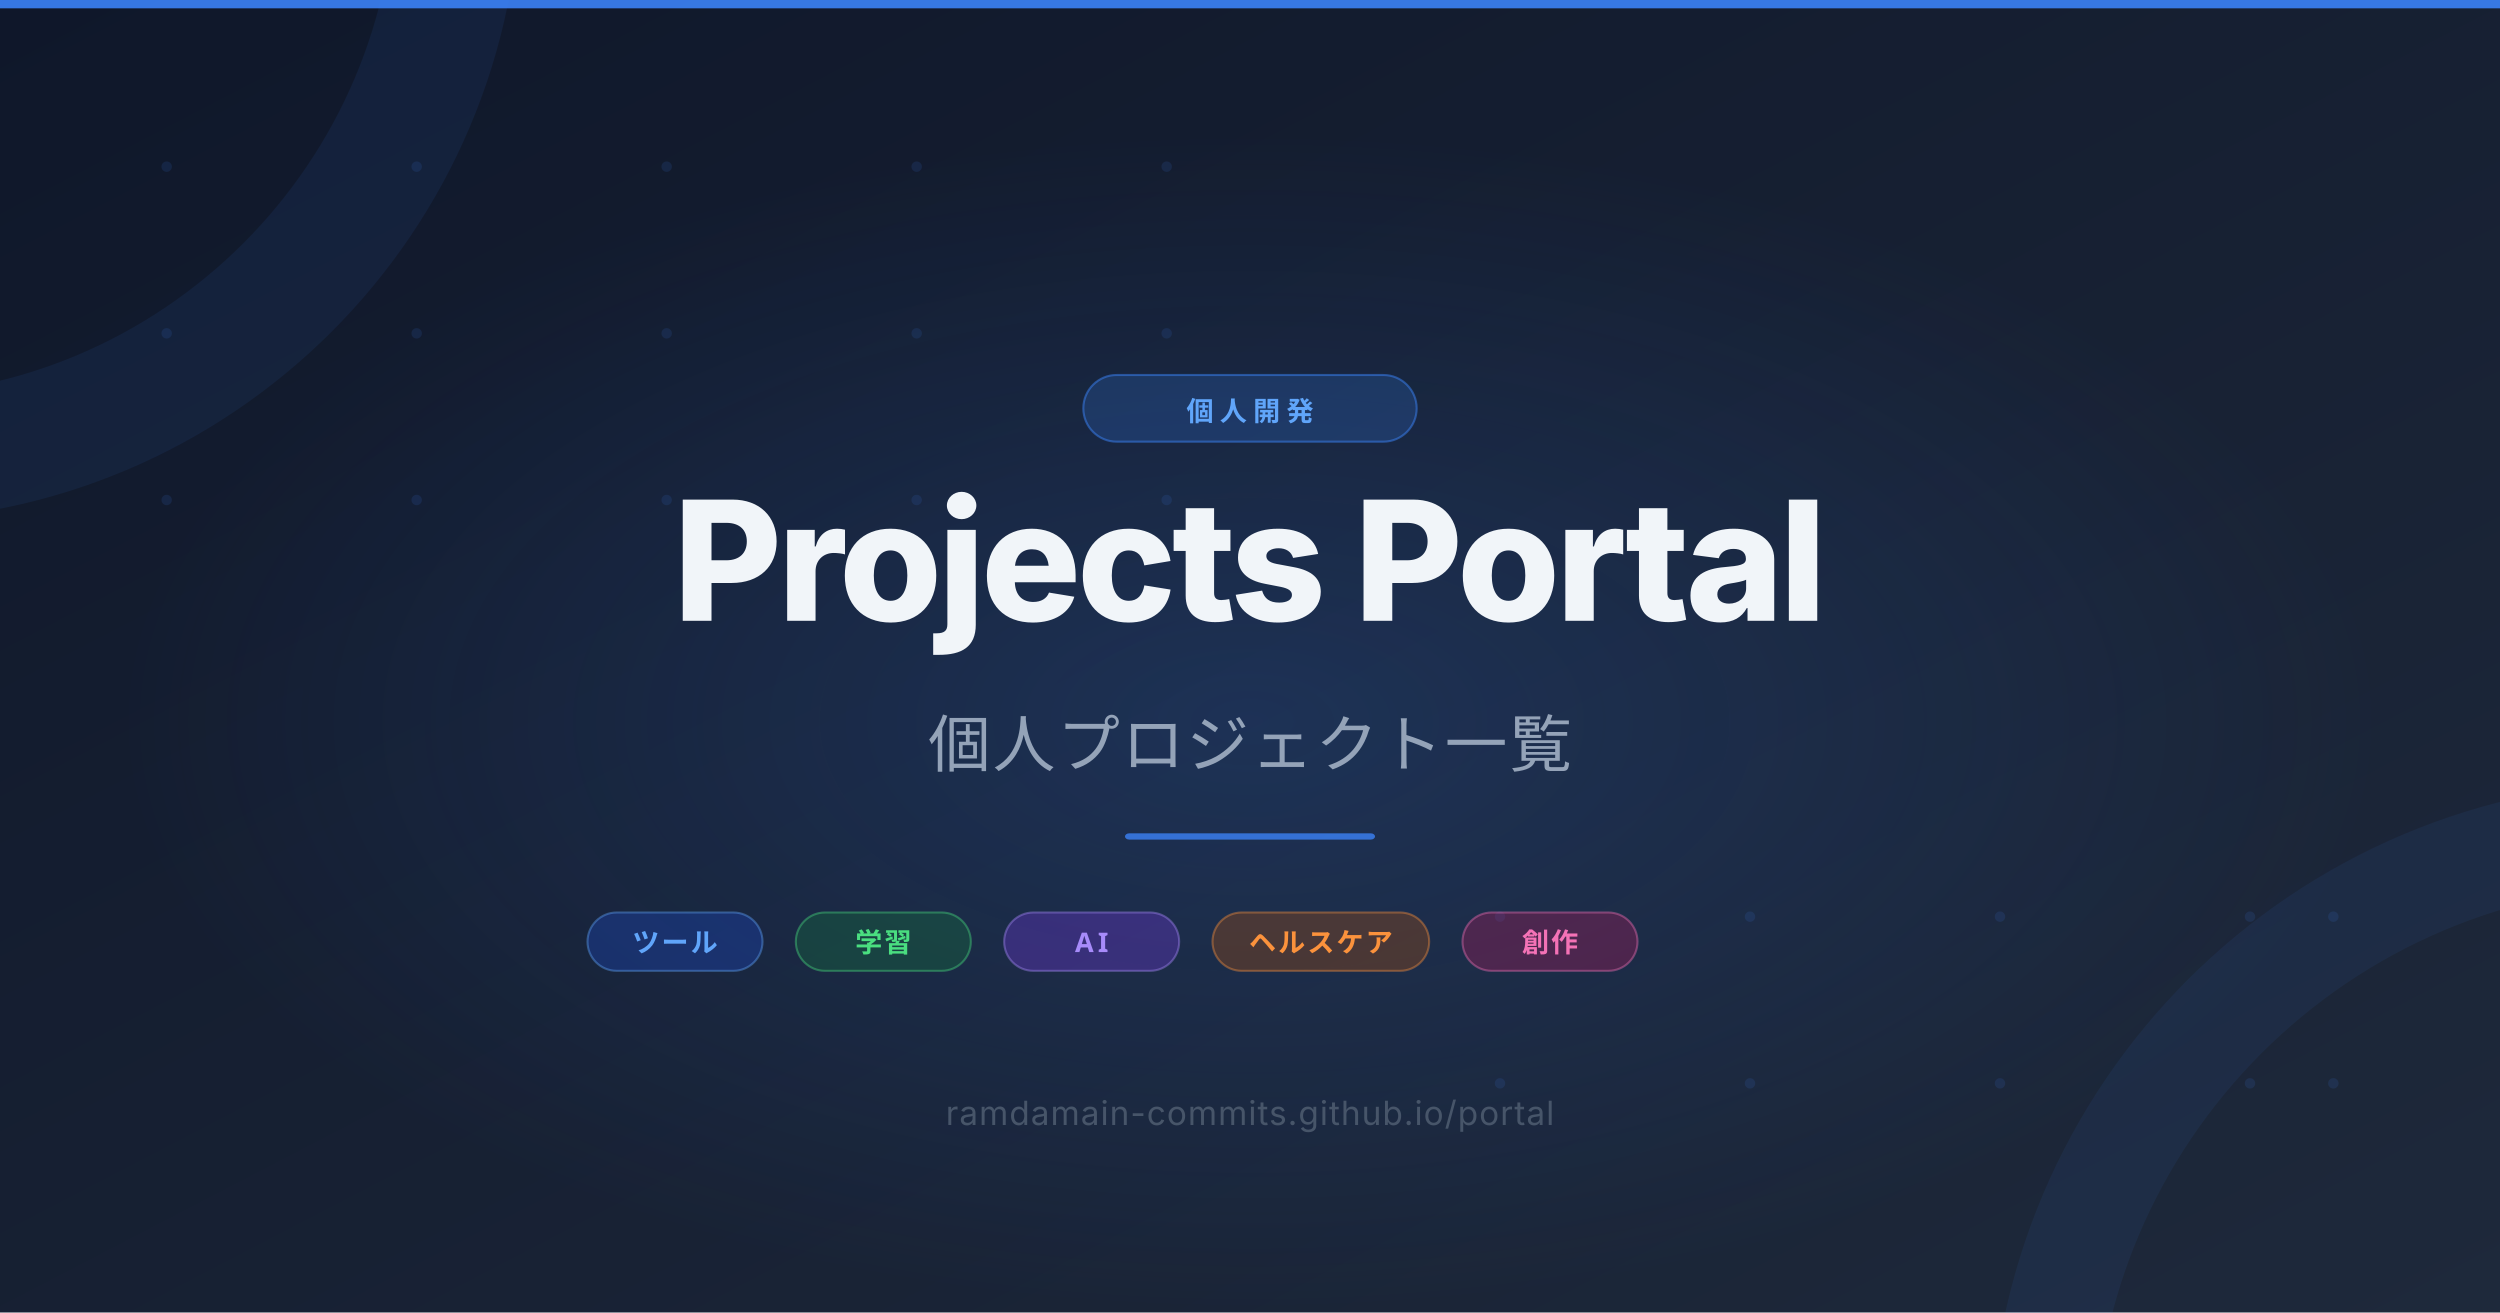
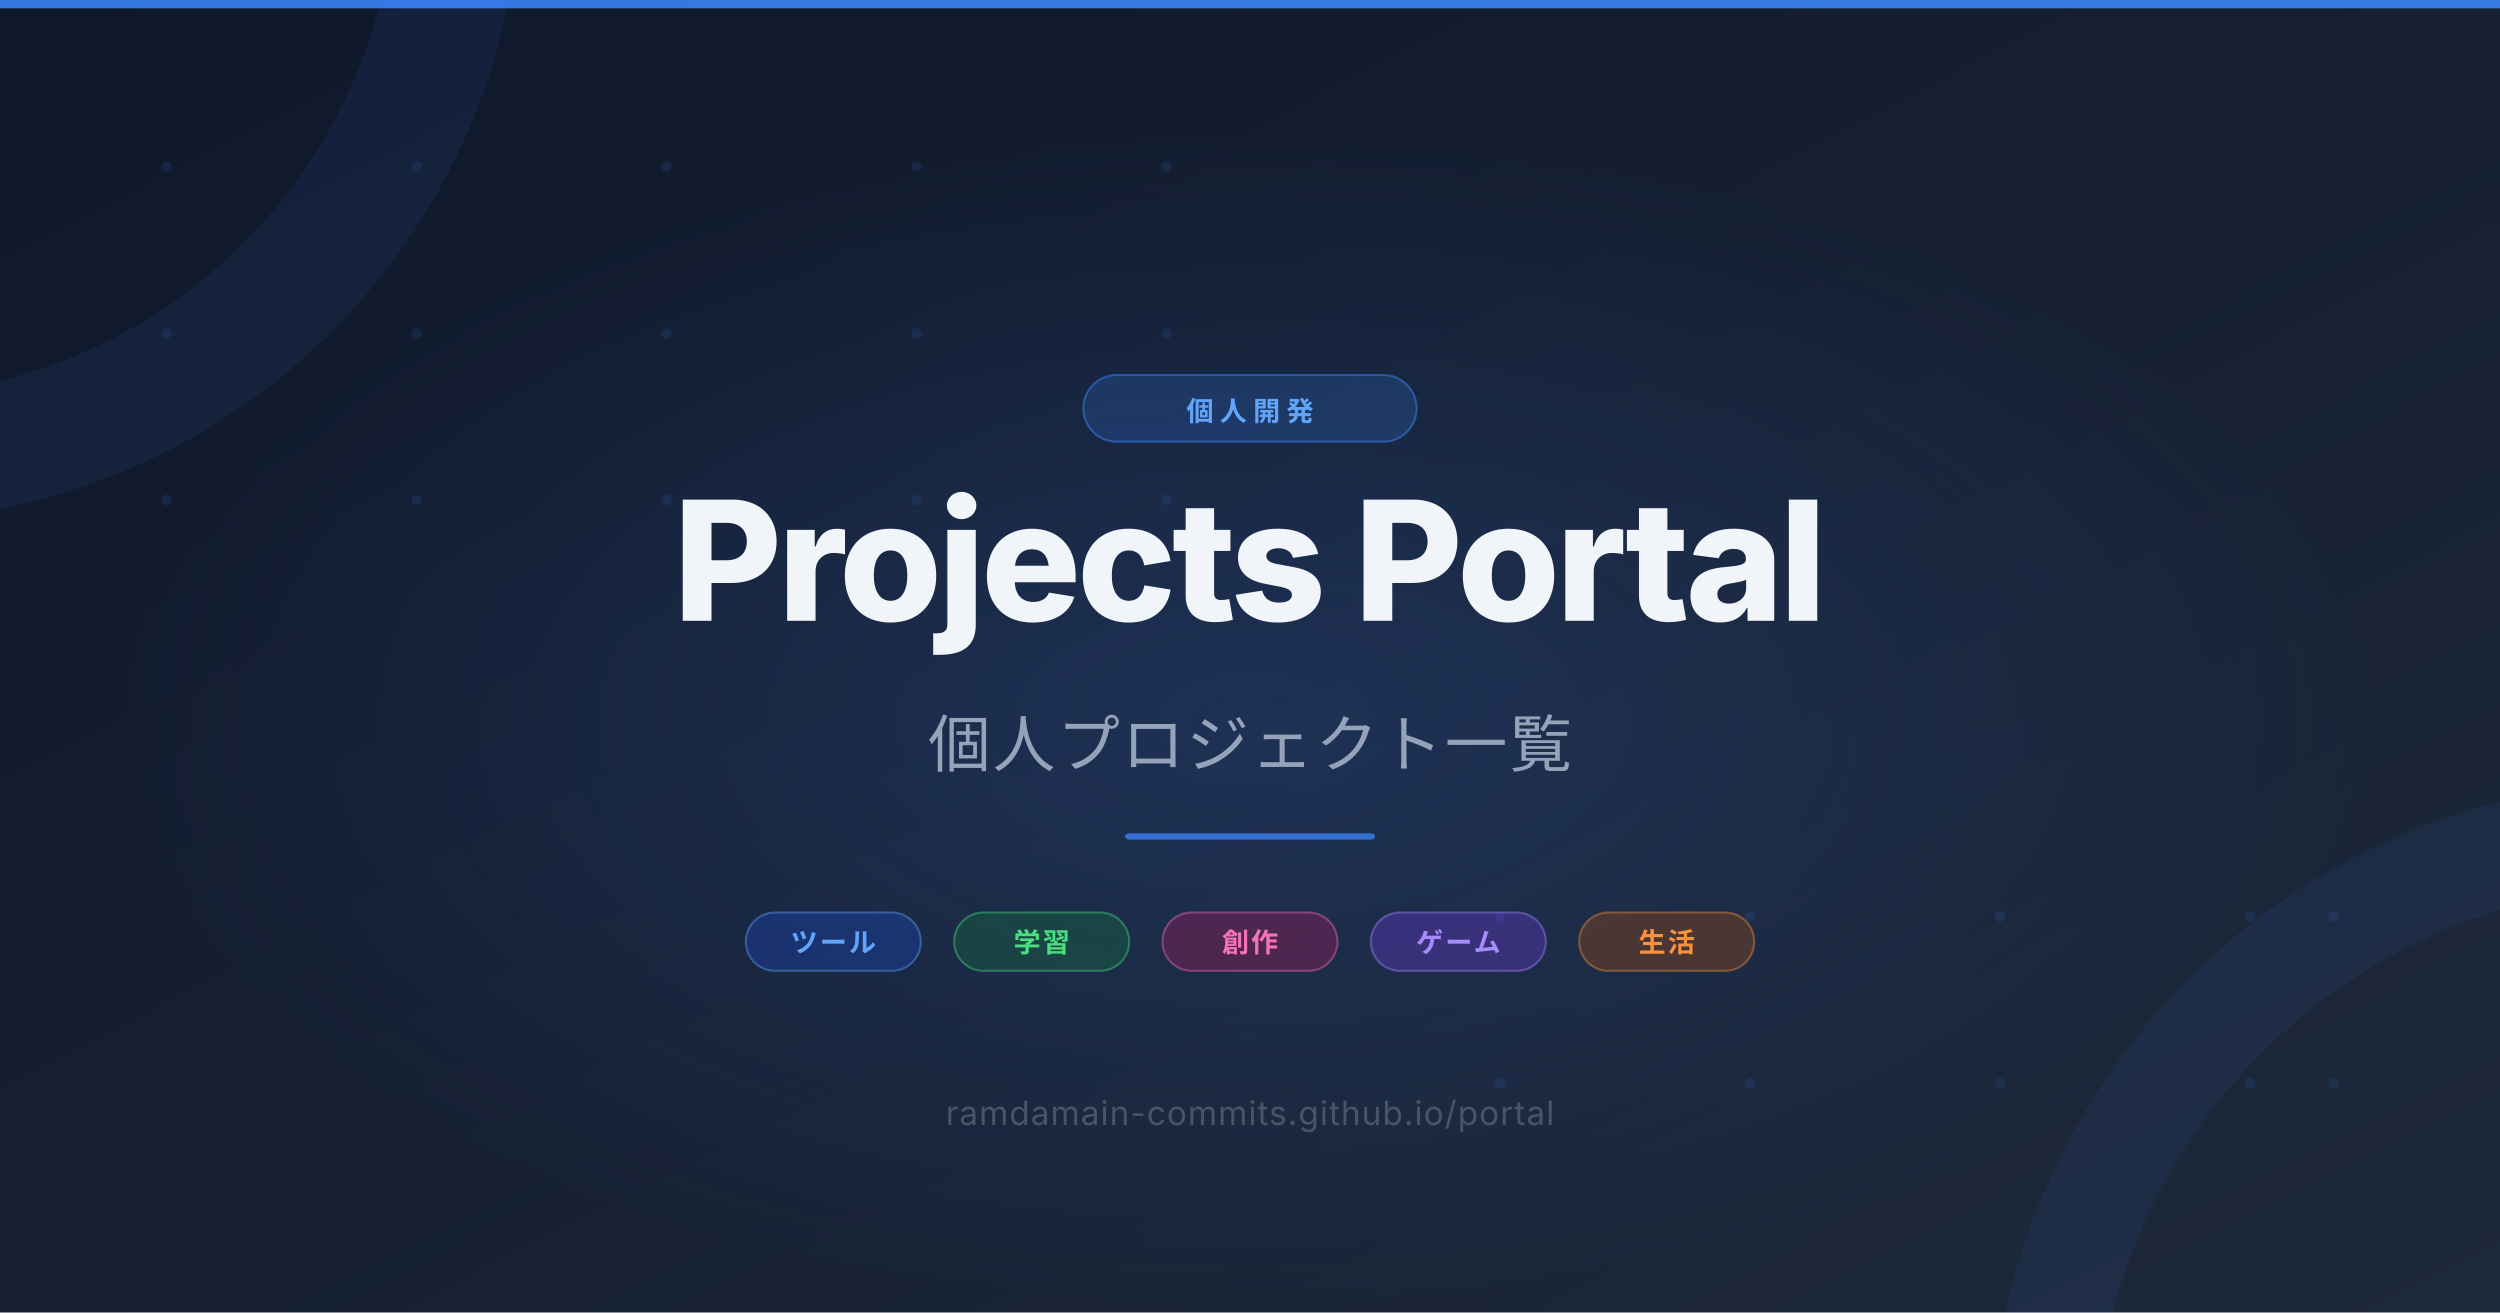
<svg xmlns="http://www.w3.org/2000/svg" width="1200" height="630" viewBox="0 0 1200 630">
  <defs>
    <linearGradient id="bg-grad" x1="0" y1="0" x2="1" y2="1">
      <stop offset="0%" stop-color="#0f172a" />
      <stop offset="100%" stop-color="#1e293b" />
    </linearGradient>
    <radialGradient id="glow" cx="50%" cy="55%" r="45%">
      <stop offset="0%" stop-color="#3b82f6" stop-opacity="0.18" />
      <stop offset="100%" stop-color="#3b82f6" stop-opacity="0" />
    </radialGradient>
    <filter id="card-shadow" x="-5%" y="-5%" width="110%" height="120%">
      <feDropShadow dx="0" dy="4" stdDeviation="12" flood-color="#000" flood-opacity="0.5" />
    </filter>
  </defs>
  <rect width="1200" height="630" fill="url(#bg-grad)" />
  <rect width="1200" height="630" fill="url(#glow)" />
  <circle cx="-60" cy="-60" r="280" fill="none" stroke="#3b82f6" stroke-opacity="0.08" stroke-width="60" />
  <circle cx="1280" cy="700" r="300" fill="none" stroke="#3b82f6" stroke-opacity="0.07" stroke-width="50" />
  <g fill="#3b82f6" fill-opacity="0.12">
    <circle cx="80" cy="80" r="2.5" />
    <circle cx="200" cy="80" r="2.5" />
    <circle cx="320" cy="80" r="2.5" />
    <circle cx="440" cy="80" r="2.5" />
    <circle cx="560" cy="80" r="2.5" />
    <circle cx="80" cy="160" r="2.5" />
    <circle cx="200" cy="160" r="2.5" />
    <circle cx="320" cy="160" r="2.5" />
    <circle cx="440" cy="160" r="2.5" />
    <circle cx="560" cy="160" r="2.5" />
    <circle cx="80" cy="240" r="2.5" />
    <circle cx="200" cy="240" r="2.5" />
    <circle cx="320" cy="240" r="2.5" />
    <circle cx="440" cy="240" r="2.5" />
    <circle cx="560" cy="240" r="2.5" />
    <circle cx="720" cy="440" r="2.5" />
    <circle cx="840" cy="440" r="2.5" />
    <circle cx="960" cy="440" r="2.5" />
    <circle cx="1080" cy="440" r="2.5" />
    <circle cx="1120" cy="440" r="2.5" />
    <circle cx="720" cy="520" r="2.5" />
    <circle cx="840" cy="520" r="2.5" />
    <circle cx="960" cy="520" r="2.5" />
    <circle cx="1080" cy="520" r="2.5" />
    <circle cx="1120" cy="520" r="2.5" />
  </g>
  <rect x="0" y="0" width="1200" height="4" fill="#3b82f6" opacity="0.9" />
  <rect x="520" y="180" width="160" height="32" rx="16" fill="rgba(59,130,246,0.2)" stroke="#3b82f6" stroke-opacity="0.5" stroke-width="1" />
  <text x="600" y="202" font-family="system-ui, -apple-system, 'Segoe UI', sans-serif" font-size="13" font-weight="700" letter-spacing="3" text-anchor="middle" fill="#60a5fa">個人開発</text>
  <text x="600" y="298" font-family="system-ui, -apple-system, 'Segoe UI', sans-serif" font-size="80" font-weight="800" letter-spacing="-2" text-anchor="middle" fill="#f1f5f9">Projects Portal</text>
  <text x="600" y="368" font-family="system-ui, -apple-system, 'Segoe UI', sans-serif" font-size="30" font-weight="400" letter-spacing="1" text-anchor="middle" fill="#94a3b8">個人プロジェクト一覧</text>
  <rect x="540" y="400" width="120" height="3" rx="2" fill="#3b82f6" opacity="0.8" />
-   <rect x="282" y="438" width="84" height="28" rx="14" fill="rgba(29,78,216,0.3)" stroke="#60a5fa" stroke-opacity="0.4" stroke-width="1" />
-   <text x="324" y="457" font-family="system-ui, sans-serif" font-size="13" font-weight="600" letter-spacing="1" text-anchor="middle" fill="#60a5fa">ツール</text>
-   <rect x="382" y="438" width="84" height="28" rx="14" fill="rgba(21,128,61,0.3)" stroke="#4ade80" stroke-opacity="0.4" stroke-width="1" />
-   <text x="424" y="457" font-family="system-ui, sans-serif" font-size="13" font-weight="600" letter-spacing="1" text-anchor="middle" fill="#4ade80">学習</text>
-   <rect x="482" y="438" width="84" height="28" rx="14" fill="rgba(124,58,237,0.3)" stroke="#a78bfa" stroke-opacity="0.4" stroke-width="1" />
-   <text x="524" y="457" font-family="system-ui, sans-serif" font-size="13" font-weight="600" letter-spacing="2" text-anchor="middle" fill="#a78bfa">AI</text>
-   <rect x="582" y="438" width="104" height="28" rx="14" fill="rgba(180,83,9,0.3)" stroke="#fb923c" stroke-opacity="0.4" stroke-width="1" />
-   <text x="634" y="457" font-family="system-ui, sans-serif" font-size="13" font-weight="600" letter-spacing="1" text-anchor="middle" fill="#fb923c">ヘルスケア</text>
-   <rect x="702" y="438" width="84" height="28" rx="14" fill="rgba(190,24,93,0.3)" stroke="#f472b6" stroke-opacity="0.4" stroke-width="1" />
-   <text x="744" y="457" font-family="system-ui, sans-serif" font-size="13" font-weight="600" letter-spacing="1" text-anchor="middle" fill="#f472b6">創作</text>
+   <rect x="358" y="438" width="84" height="28" rx="14" fill="rgba(29,78,216,0.3)" stroke="#60a5fa" stroke-opacity="0.4" stroke-width="1" />
+   <text x="400" y="457" font-family="system-ui, sans-serif" font-size="13" font-weight="600" letter-spacing="1" text-anchor="middle" fill="#60a5fa">ツール</text>
+   <rect x="458" y="438" width="84" height="28" rx="14" fill="rgba(21,128,61,0.3)" stroke="#4ade80" stroke-opacity="0.4" stroke-width="1" />
+   <text x="500" y="457" font-family="system-ui, sans-serif" font-size="13" font-weight="600" letter-spacing="1" text-anchor="middle" fill="#4ade80">学習</text>
+   <rect x="558" y="438" width="84" height="28" rx="14" fill="rgba(190,24,93,0.3)" stroke="#f472b6" stroke-opacity="0.4" stroke-width="1" />
+   <text x="600" y="457" font-family="system-ui, sans-serif" font-size="13" font-weight="600" letter-spacing="1" text-anchor="middle" fill="#f472b6">創作</text>
+   <rect x="658" y="438" width="84" height="28" rx="14" fill="rgba(124,58,237,0.3)" stroke="#a78bfa" stroke-opacity="0.4" stroke-width="1" />
+   <text x="700" y="457" font-family="system-ui, sans-serif" font-size="13" font-weight="600" letter-spacing="1" text-anchor="middle" fill="#a78bfa">ゲーム</text>
+   <rect x="758" y="438" width="84" height="28" rx="14" fill="rgba(180,83,9,0.3)" stroke="#fb923c" stroke-opacity="0.4" stroke-width="1" />
+   <text x="800" y="457" font-family="system-ui, sans-serif" font-size="13" font-weight="600" letter-spacing="1" text-anchor="middle" fill="#fb923c">生活</text>
  <text x="600" y="540" font-family="system-ui, -apple-system, 'Segoe UI', sans-serif" font-size="16" font-weight="400" letter-spacing="0.5" text-anchor="middle" fill="#475569">ramdamain-commits.github.io/portal</text>
</svg>
